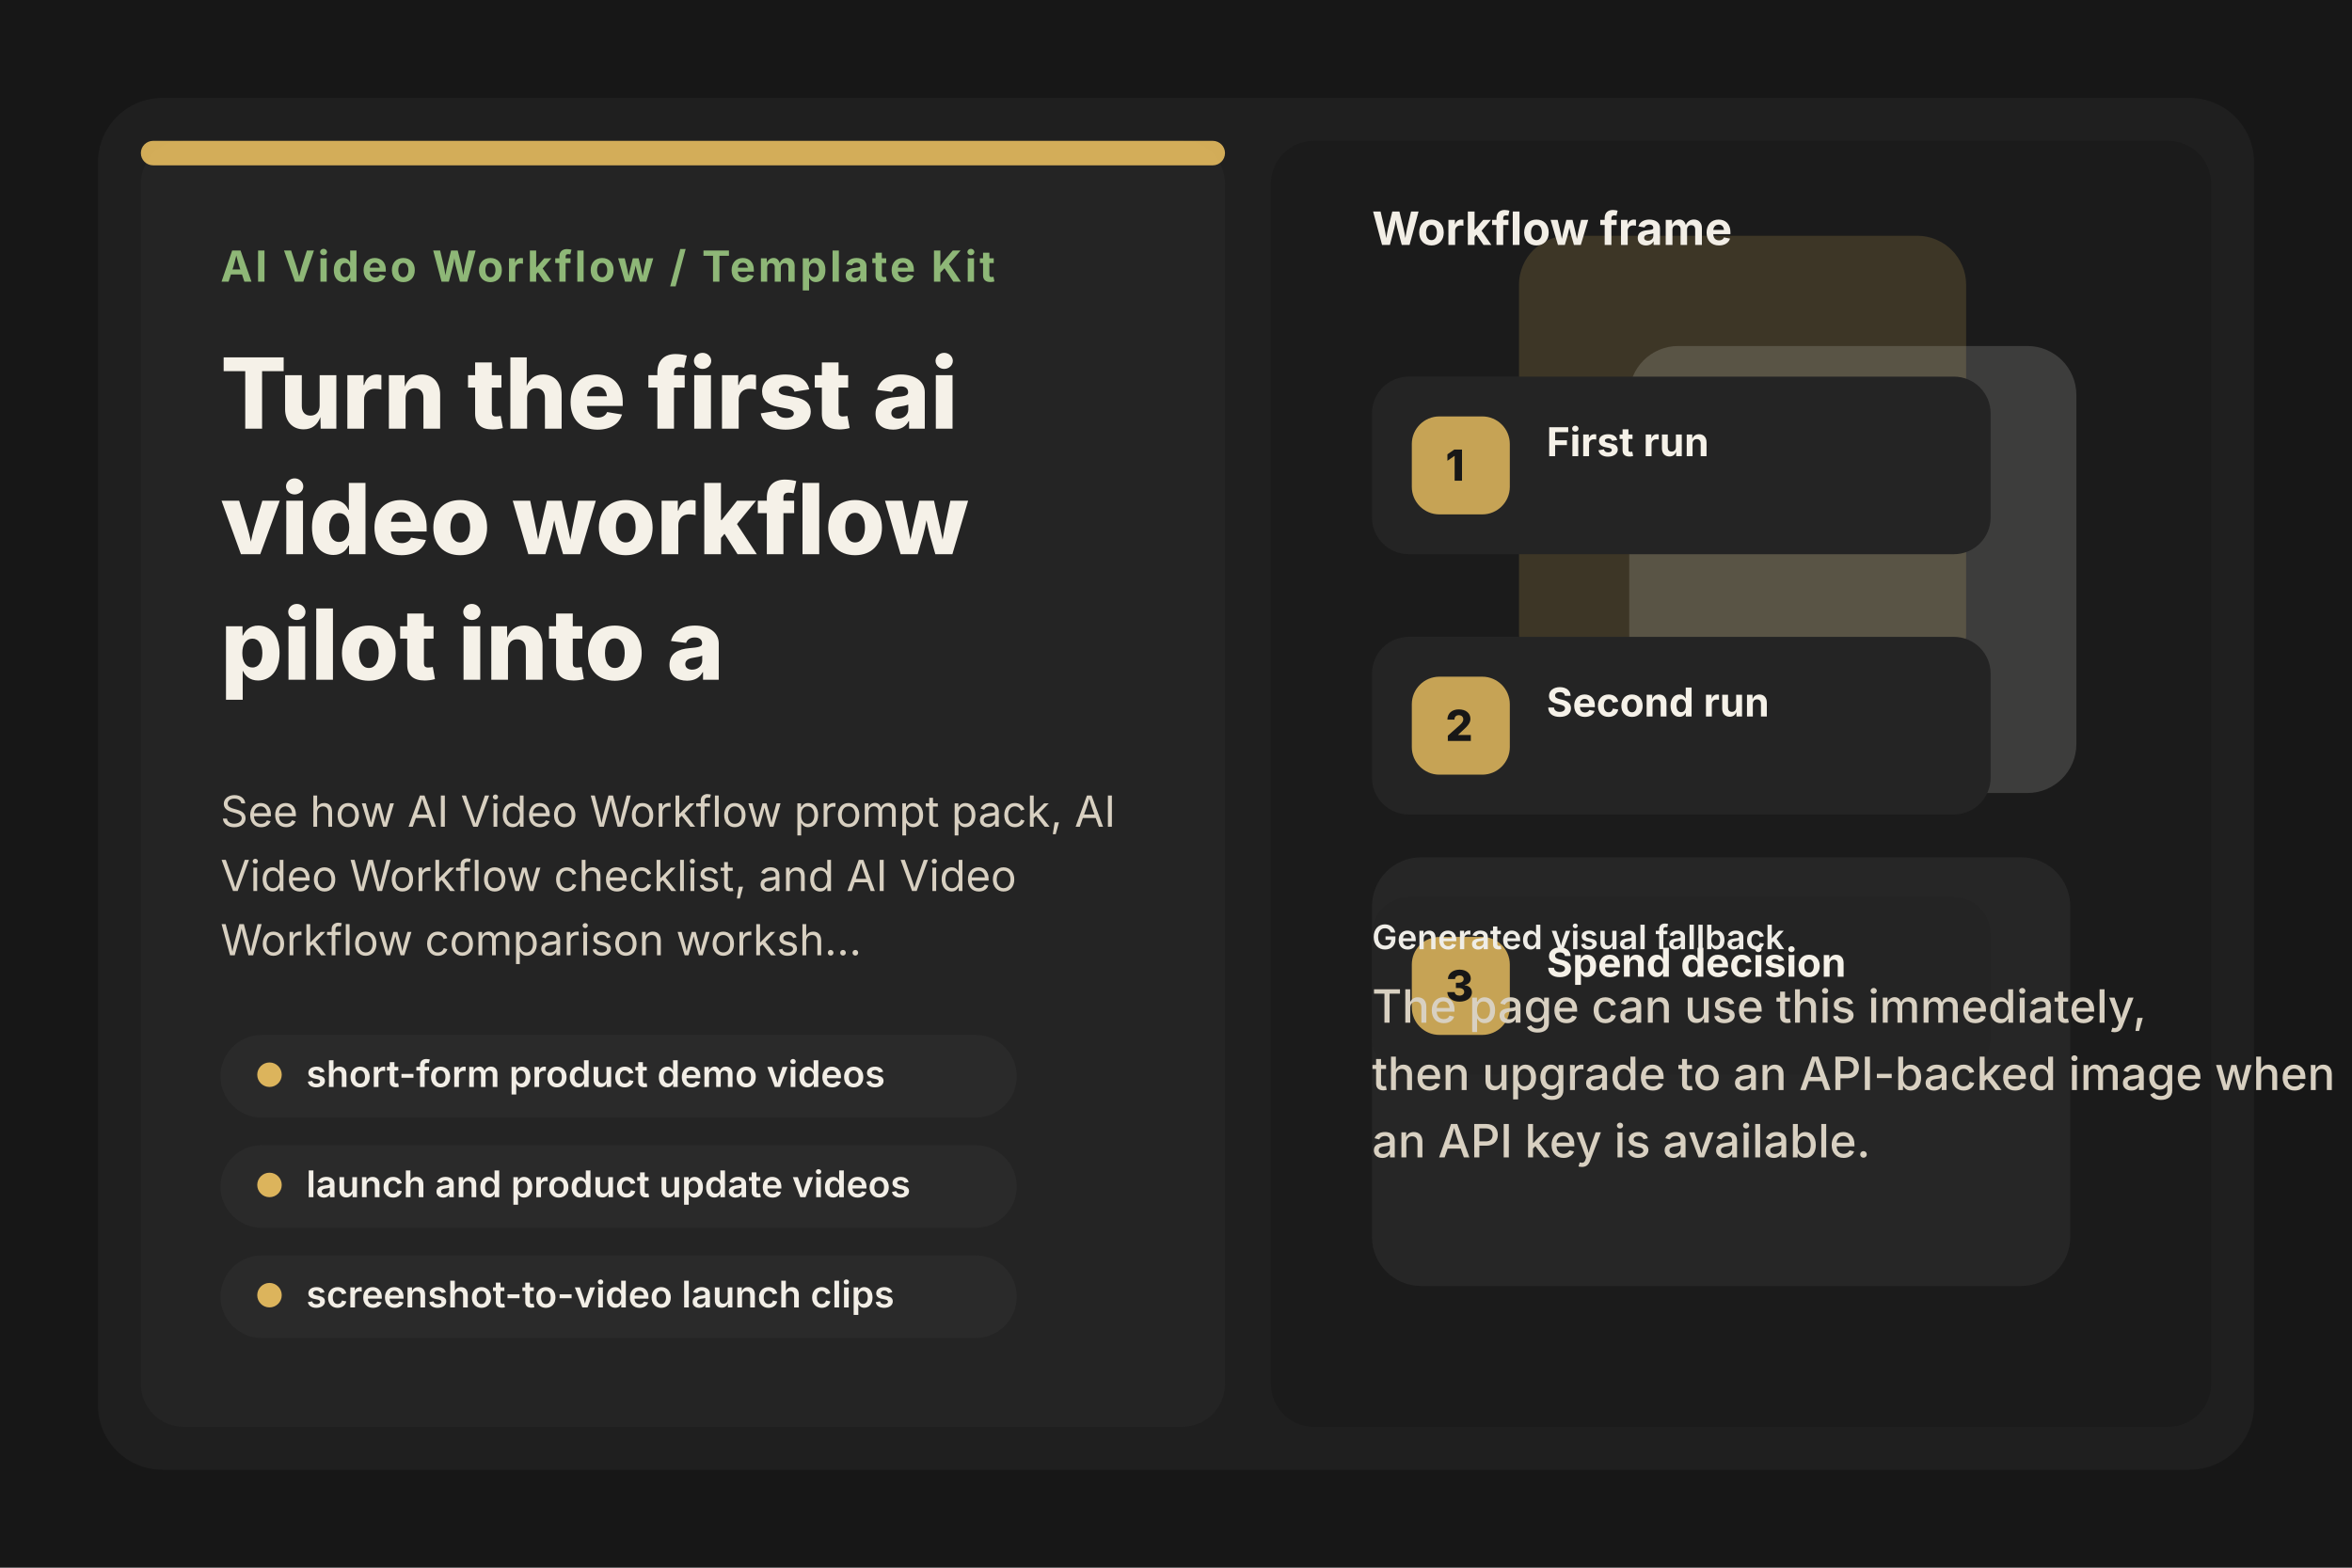
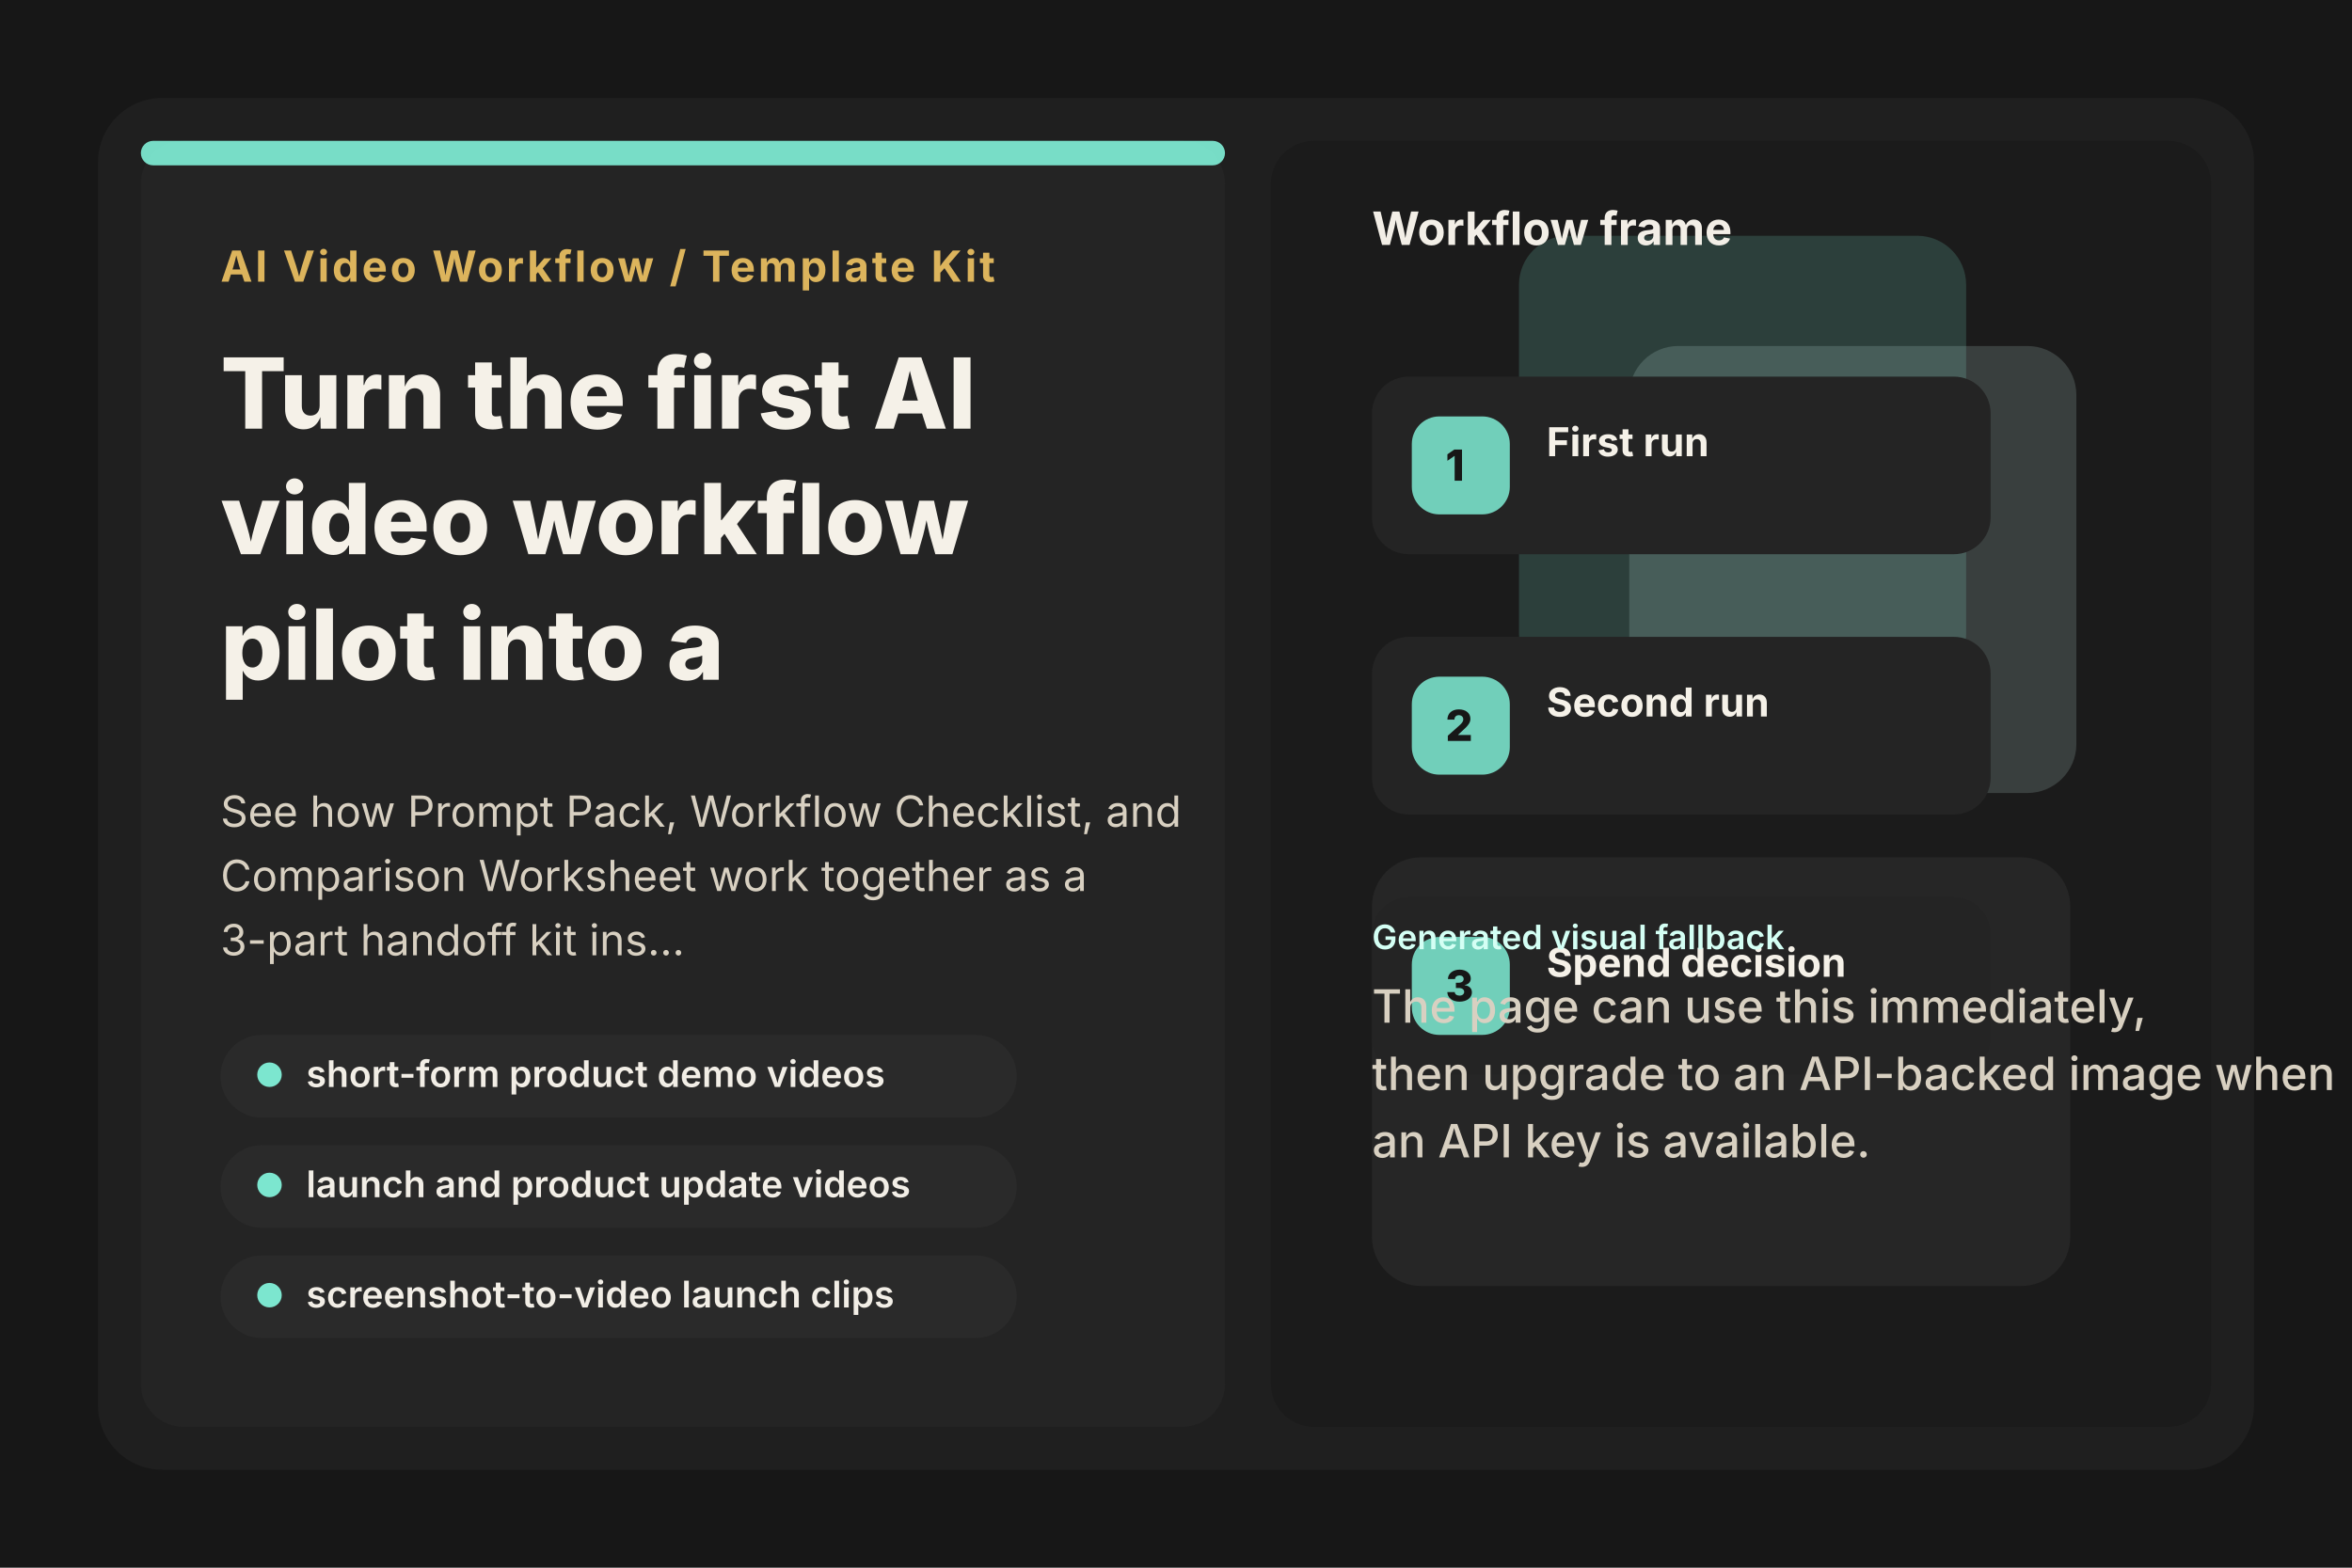
<svg xmlns="http://www.w3.org/2000/svg" width="1536" height="1024" viewBox="0 0 1536 1024" fill="none">
  <rect width="1536" height="1024" fill="#171717" />
  <rect x="64" y="64" width="1408" height="896" rx="42" fill="#1f1f1f" />
  <rect x="92" y="92" width="708" height="840" rx="28" fill="#242424" />
  <rect x="830" y="92" width="614" height="840" rx="28" fill="#1b1b1b" />
-   <rect x="92" y="92" width="708" height="16" rx="8" fill="#dcb45c" fill-opacity="0.95" />
-   <rect x="992" y="154" width="292" height="292" rx="32" fill="#dcb45c" fill-opacity="0.18" />
-   <rect x="1064" y="226" width="292" height="292" rx="32" fill="#efede7" fill-opacity="0.16" />
+   <rect x="92" y="92" width="708" height="16" rx="8" fill="#7ce6cf" fill-opacity="0.95" />
+   <rect x="992" y="154" width="292" height="292" rx="32" fill="#7ce6cf" fill-opacity="0.18" />
+   <rect x="1064" y="226" width="292" height="292" rx="32" fill="#d4fff4" fill-opacity="0.16" />
  <rect x="896" y="560" width="456" height="280" rx="32" fill="#262626" />
-   <text x="144" y="184" fill="#8eb777" font-family="Inter, Arial, sans-serif" font-size="28" font-weight="700" letter-spacing="1.8">AI Video Workflow / Template Kit</text>
-   <text x="144" y="280" fill="#f5f1e8" font-family="Inter, Arial, sans-serif" font-size="64" font-weight="800">Turn the first ai</text>
+   <text x="144" y="184" fill="#dcb45c" font-family="Inter, Arial, sans-serif" font-size="28" font-weight="700" letter-spacing="1.8">AI Video Workflow / Template Kit</text>
+   <text x="144" y="280" fill="#f5f1e8" font-family="Inter, Arial, sans-serif" font-size="64" font-weight="800">Turn the first AI</text>
  <text x="144" y="362" fill="#f5f1e8" font-family="Inter, Arial, sans-serif" font-size="64" font-weight="800">video workflow</text>
  <text x="144" y="444" fill="#f5f1e8" font-family="Inter, Arial, sans-serif" font-size="64" font-weight="800">pilot into a</text>
-   <text x="144" y="540" fill="#d8d0c1" font-family="Inter, Arial, sans-serif" font-size="28" font-weight="400">See how AI Video Workflow prompt pack, AI</text>
-   <text x="144" y="582" fill="#d8d0c1" font-family="Inter, Arial, sans-serif" font-size="28" font-weight="400">Video Workflow checklist, and AI Video</text>
-   <text x="144" y="624" fill="#d8d0c1" font-family="Inter, Arial, sans-serif" font-size="28" font-weight="400">Workflow comparison worksh...</text>
+   <text x="144" y="540" fill="#d8d0c1" font-family="Inter, Arial, sans-serif" font-size="28" font-weight="400">See how Prompt Pack, Workflow Checklist, and</text>
+   <text x="144" y="582" fill="#d8d0c1" font-family="Inter, Arial, sans-serif" font-size="28" font-weight="400">Comparison Worksheet work together as a</text>
+   <text x="144" y="624" fill="#d8d0c1" font-family="Inter, Arial, sans-serif" font-size="28" font-weight="400">3-part handoff kit ins...</text>
  <rect x="144" y="676" width="520" height="54" rx="27" fill="#2a2a2a" />
-   <circle cx="176" cy="702" r="8" fill="#dcb45c" />
+   <circle cx="176" cy="702" r="8" fill="#7ce6cf" />
  <text x="200" y="710" fill="#f2eee6" font-family="Inter, Arial, sans-serif" font-size="24" font-weight="600">short-form product demo videos</text>
  <rect x="144" y="748" width="520" height="54" rx="27" fill="#2a2a2a" />
-   <circle cx="176" cy="774" r="8" fill="#dcb45c" />
+   <circle cx="176" cy="774" r="8" fill="#7ce6cf" />
  <text x="200" y="782" fill="#f2eee6" font-family="Inter, Arial, sans-serif" font-size="24" font-weight="600">launch and product update videos</text>
  <rect x="144" y="820" width="520" height="54" rx="27" fill="#2a2a2a" />
-   <circle cx="176" cy="846" r="8" fill="#dcb45c" />
+   <circle cx="176" cy="846" r="8" fill="#7ce6cf" />
  <text x="200" y="854" fill="#f2eee6" font-family="Inter, Arial, sans-serif" font-size="24" font-weight="600">screenshot-to-video launch clips</text>
  <text x="896" y="160" fill="#f2eee6" font-family="Inter, Arial, sans-serif" font-size="30" font-weight="700">Workflow frame</text>
  <rect x="896" y="246" width="404" height="116" rx="24" fill="#242424" />
-   <rect x="922" y="272" width="64" height="64" rx="18" fill="#dcb45c" fill-opacity="0.88" />
+   <rect x="922" y="272" width="64" height="64" rx="18" fill="#7ce6cf" fill-opacity="0.88" />
  <text x="944" y="314" fill="#171717" font-family="Inter, Arial, sans-serif" font-size="28" font-weight="800">1</text>
  <text x="1010" y="298" fill="#f5f1e8" font-family="Inter, Arial, sans-serif" font-size="26" font-weight="700">First run</text>
  <rect x="896" y="416" width="404" height="116" rx="24" fill="#242424" />
-   <rect x="922" y="442" width="64" height="64" rx="18" fill="#dcb45c" fill-opacity="0.88" />
+   <rect x="922" y="442" width="64" height="64" rx="18" fill="#7ce6cf" fill-opacity="0.88" />
  <text x="944" y="484" fill="#171717" font-family="Inter, Arial, sans-serif" font-size="28" font-weight="800">2</text>
  <text x="1010" y="468" fill="#f5f1e8" font-family="Inter, Arial, sans-serif" font-size="26" font-weight="700">Second run</text>
  <rect x="896" y="586" width="404" height="116" rx="24" fill="#242424" />
-   <rect x="922" y="612" width="64" height="64" rx="18" fill="#dcb45c" fill-opacity="0.88" />
+   <rect x="922" y="612" width="64" height="64" rx="18" fill="#7ce6cf" fill-opacity="0.88" />
  <text x="944" y="654" fill="#171717" font-family="Inter, Arial, sans-serif" font-size="28" font-weight="800">3</text>
  <text x="1010" y="638" fill="#f5f1e8" font-family="Inter, Arial, sans-serif" font-size="26" font-weight="700">Spend decision</text>
-   <text x="896" y="620" fill="#efede7" font-family="Inter, Arial, sans-serif" font-size="22" font-weight="600">Generated visual fallback</text>
+   <text x="896" y="620" fill="#d4fff4" font-family="Inter, Arial, sans-serif" font-size="22" font-weight="600">Generated visual fallback</text>
  <text x="896" y="668" fill="#d8d0c1" font-family="Inter, Arial, sans-serif" font-size="30" font-weight="500">The page can use this immediately,</text>
  <text x="896" y="712" fill="#d8d0c1" font-family="Inter, Arial, sans-serif" font-size="30" font-weight="500">then upgrade to an API-backed image when</text>
  <text x="896" y="756" fill="#d8d0c1" font-family="Inter, Arial, sans-serif" font-size="30" font-weight="500">an API key is available.</text>
</svg>
